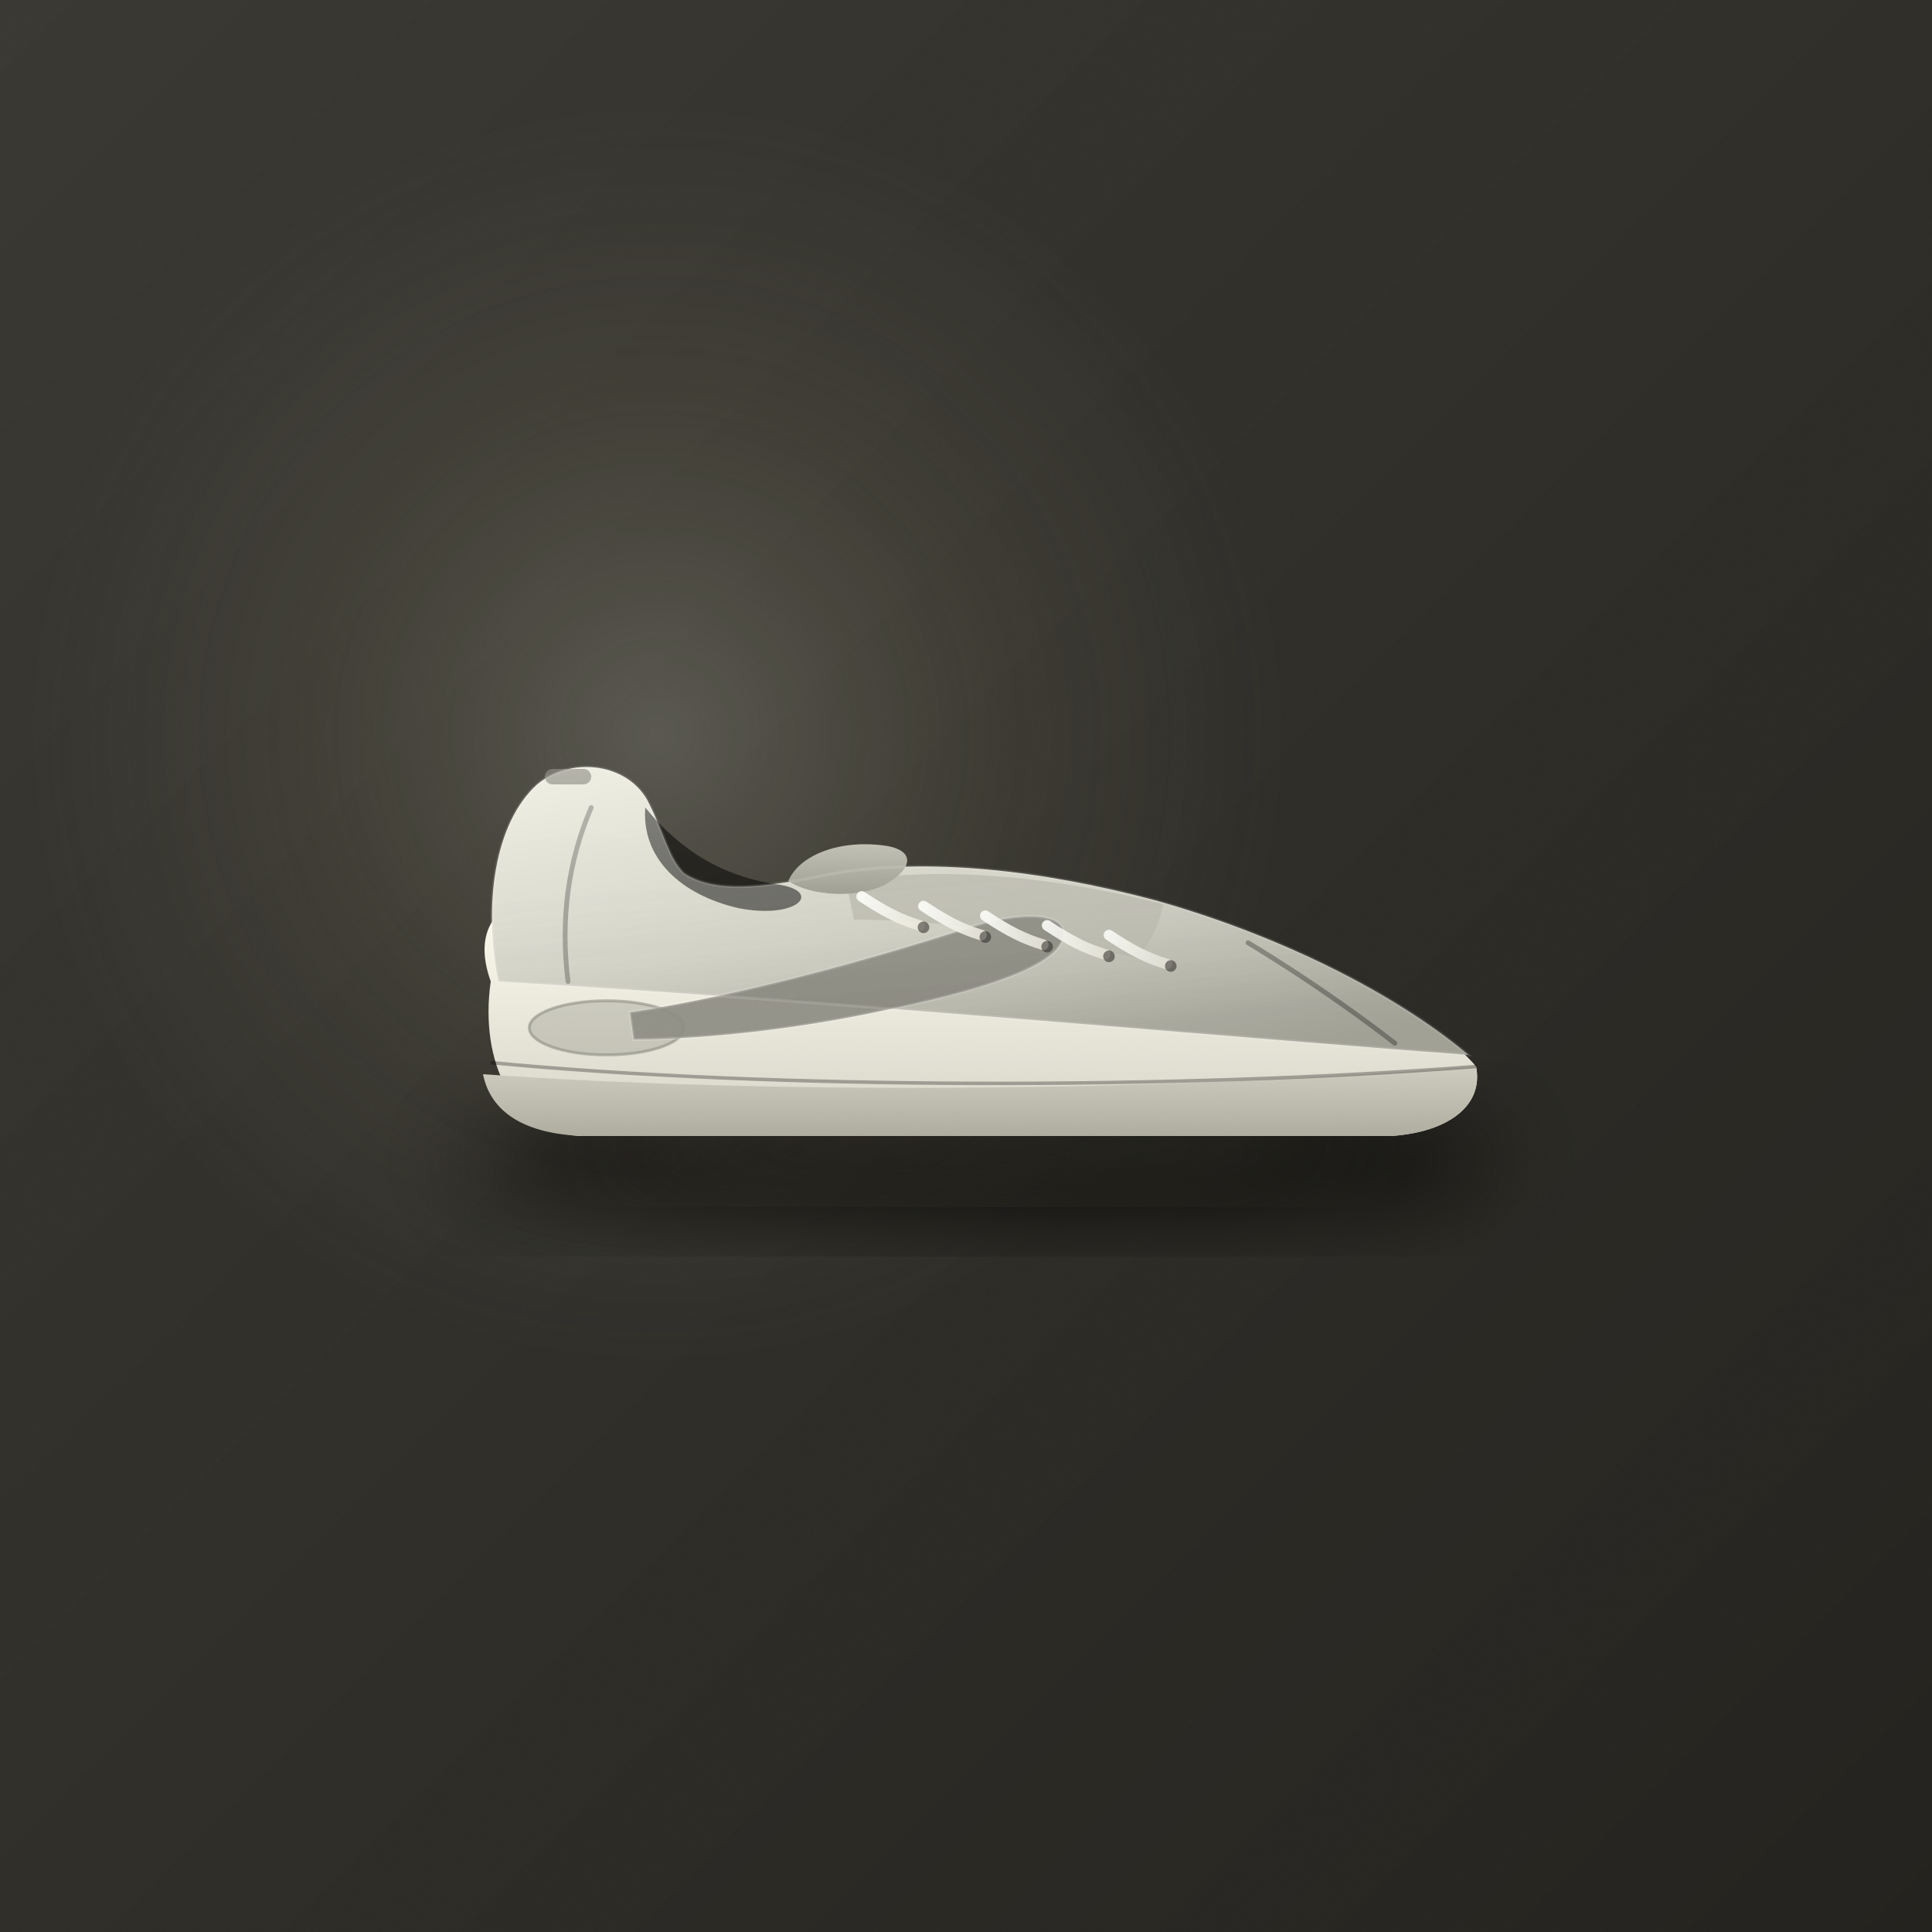
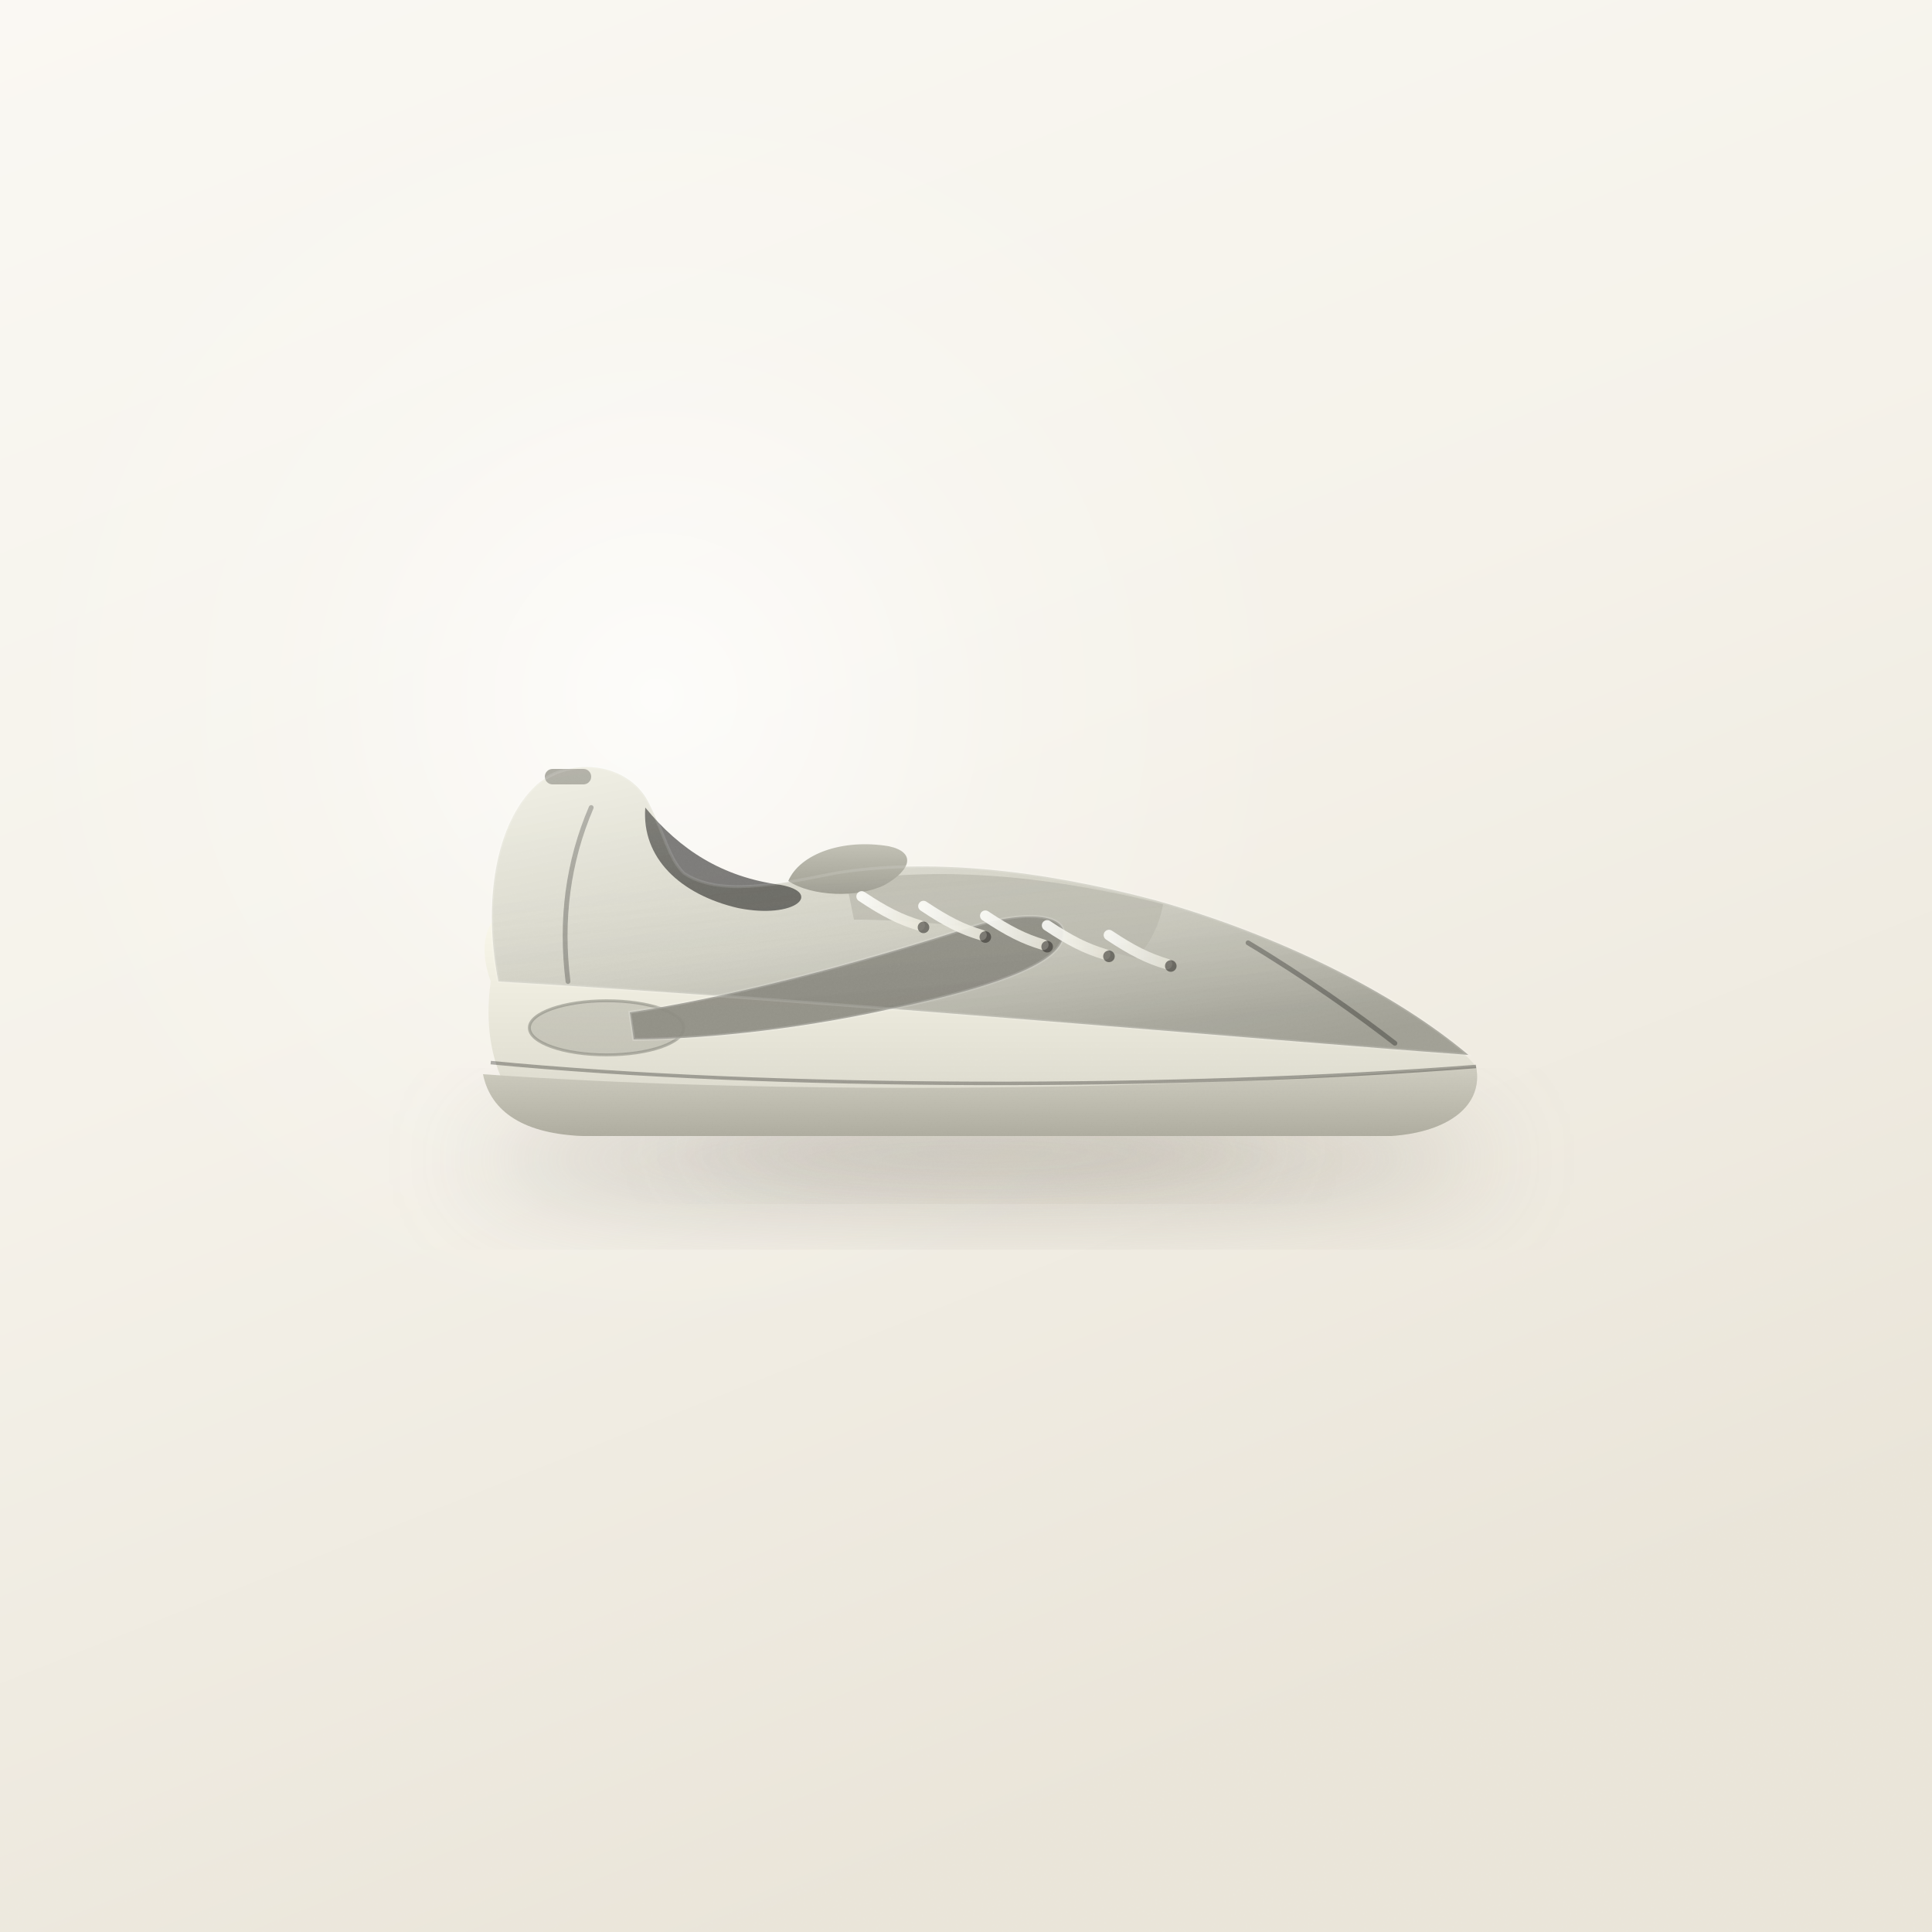
<svg xmlns="http://www.w3.org/2000/svg" viewBox="0 0 1000 1000" width="1000" height="1000" role="img">
  <defs>
-     <linearGradient id="bg" x1="0" y1="0" x2="1" y2="1">
-       <stop offset="0" stop-color="#3a3934" />
-       <stop offset="0.55" stop-color="#2e2d28" />
-       <stop offset="1" stop-color="#24231f" />
+     <linearGradient id="bg" x1="0" y1="0" x2="0.4" y2="1">
+       <stop offset="0" stop-color="#faf8f3" />
+       <stop offset="0.5" stop-color="#f5f2ea" />
+       <stop offset="1" stop-color="#eae5d9" />
    </linearGradient>
    <radialGradient id="bloom">
-       <stop offset="0" stop-color="#f7f4e0" stop-opacity="0.2" />
-       <stop offset="0.55" stop-color="#c9be93" stop-opacity="0.08" />
-       <stop offset="1" stop-color="#c9be93" stop-opacity="0" />
+       <stop offset="0" stop-color="#ffffff" stop-opacity="0.75" />
+       <stop offset="0.55" stop-color="#ffffff" stop-opacity="0.2" />
+       <stop offset="1" stop-color="#ffffff" stop-opacity="0" />
    </radialGradient>
    <linearGradient id="upperGrad" x1="0.1" y1="0" x2="0.8" y2="1">
      <stop offset="0" stop-color="#edece0" />
      <stop offset="0.5" stop-color="#d3d2c6" />
      <stop offset="1" stop-color="#b1b0a4" />
    </linearGradient>
    <linearGradient id="midGrad" x1="0" y1="0" x2="0" y2="1">
      <stop offset="0" stop-color="#fefcef" />
      <stop offset="1" stop-color="#d6d4c7" />
    </linearGradient>
    <linearGradient id="soleGrad" x1="0" y1="0" x2="0" y2="1">
      <stop offset="0" stop-color="#ceccbf" />
      <stop offset="1" stop-color="#aeac9f" />
    </linearGradient>
    <linearGradient id="collarGrad" x1="0" y1="0" x2="0" y2="1">
      <stop offset="0" stop-color="#c1c0b4" />
      <stop offset="1" stop-color="#9f9e92" />
    </linearGradient>
    <linearGradient id="lace" x1="0" y1="0" x2="1" y2="0">
      <stop offset="0" stop-color="#fffffb" />
      <stop offset="1" stop-color="#eceadd" />
    </linearGradient>
    <linearGradient id="sheen" x1="0" y1="0" x2="0.3" y2="1">
      <stop offset="0" stop-color="#ffffff" stop-opacity="0.22" />
      <stop offset="0.45" stop-color="#ffffff" stop-opacity="0.02" />
      <stop offset="1" stop-color="#000000" stop-opacity="0.18" />
    </linearGradient>
    <filter id="soft" x="-40%" y="-40%" width="180%" height="180%">
      <feGaussianBlur stdDeviation="26" />
    </filter>
    <filter id="grain">
      <feTurbulence type="fractalNoise" baseFrequency="0.9" numOctaves="3" seed="69" />
      <feColorMatrix type="saturate" values="0" />
    </filter>
  </defs>
  <rect width="1000" height="1000" fill="url(#bg)" />
-   <circle cx="340" cy="380" r="330" fill="url(#bloom)" />
-   <ellipse cx="508" cy="600" rx="270" ry="28" fill="#000" opacity="0.75" filter="url(#soft)" />
-   <ellipse cx="508" cy="594" rx="185" ry="17" fill="#c9be93" opacity="0.16" filter="url(#soft)" />
+   <circle cx="340" cy="360" r="340" fill="url(#bloom)" />
+   <ellipse cx="508" cy="600" rx="262" ry="26" fill="#8a8378" opacity="0.34" filter="url(#soft)" />
+   <ellipse cx="508" cy="596" rx="150" ry="15" fill="#6b6459" opacity="0.24" filter="url(#soft)" />
  <g transform="">
    <g transform="">
      <g transform="rotate(0 500 500)">
        <g transform="translate(150 250)">
          <path d="M104 258 C94 230, 108 214, 138 212 L470 242 C545 256, 596 280, 614 302 C618 322, 600 336, 570 338 L150 338 C116 336, 98 300, 104 258 Z" fill="url(#midGrad)" />
          <ellipse cx="164" cy="282" rx="40" ry="14" fill="#8d8c82" opacity="0.35" />
          <ellipse cx="164" cy="282" rx="40" ry="14" fill="none" stroke="#8d8c82" stroke-opacity="0.6" stroke-width="1.5" />
          <path d="M100 306 C104 326, 122 337, 152 338 L570 338 C600 336, 618 322, 614 302 C440 316, 240 316, 100 306 Z" fill="url(#soleGrad)" />
          <path d="M104 300 C250 314, 460 314, 614 302" fill="none" stroke="#000" stroke-opacity="0.3" stroke-width="1.8" />
          <path d="M108 258 C100 218, 106 176, 128 156 C146 141, 176 145, 186 166 C194 182, 196 194, 204 202 C222 214, 252 208, 282 202 C330 194, 388 200, 448 216 C512 234, 572 264, 610 296 C500 288, 280 268, 108 258 Z" fill="url(#upperGrad)" />
          <path d="M288 206 C340 198, 396 204, 452 218 C450 230, 444 240, 438 246 C384 232, 330 226, 292 226 Z" fill="#bdbcb0" opacity="0.85" />
          <path d="M176 274 C228 266, 290 250, 352 230 C384 220, 404 224, 400 236 C396 250, 360 262, 312 272 C258 284, 208 288, 178 288 Z" fill="#8d8c82" opacity="0.92" />
          <path d="M176 274 C228 266, 290 250, 352 230 C384 220, 404 224, 400 236 C396 250, 360 262, 312 272 C258 284, 208 288, 178 288 Z" fill="none" stroke="#fff" stroke-opacity="0.16" stroke-width="1.5" />
          <path d="M496 238 C526 256, 554 276, 572 290" fill="none" stroke="#000" stroke-opacity="0.3" stroke-width="2.5" stroke-linecap="round" />
          <path d="M156 168 C144 196, 140 226, 144 258" fill="none" stroke="#000" stroke-opacity="0.26" stroke-width="2.5" stroke-linecap="round" />
          <path d="M258 206 C264 192, 286 184, 310 188 C324 191, 322 200, 308 208 C294 215, 270 214, 258 206 Z" fill="url(#collarGrad)" />
          <path d="M184 168 C202 190, 224 204, 254 208 C276 212, 262 226, 232 220 C202 213, 182 194, 184 168 Z" fill="#000" fill-opacity="0.5" />
          <path d="M296 214 C308 222, 316 226, 326 229" stroke="url(#lace)" stroke-width="5.5" stroke-linecap="round" fill="none" opacity="0.9" />
          <circle cx="328" cy="230" r="3" fill="#24231f" opacity="0.55" />
          <path d="M328 219 C340 227, 348 231, 358 234" stroke="url(#lace)" stroke-width="5.5" stroke-linecap="round" fill="none" opacity="0.9" />
          <circle cx="360" cy="235" r="3" fill="#24231f" opacity="0.55" />
          <path d="M360 224 C372 232, 380 236, 390 239" stroke="url(#lace)" stroke-width="5.5" stroke-linecap="round" fill="none" opacity="0.9" />
          <circle cx="392" cy="240" r="3" fill="#24231f" opacity="0.55" />
          <path d="M392 229 C404 237, 412 241, 422 244" stroke="url(#lace)" stroke-width="5.5" stroke-linecap="round" fill="none" opacity="0.9" />
          <circle cx="424" cy="245" r="3" fill="#24231f" opacity="0.55" />
          <path d="M424 234 C436 242, 444 246, 454 249" stroke="url(#lace)" stroke-width="5.5" stroke-linecap="round" fill="none" opacity="0.9" />
          <circle cx="456" cy="250" r="3" fill="#24231f" opacity="0.55" />
          <rect x="132" y="148" width="24" height="8" rx="4" fill="#8d8c82" opacity="0.7" />
          <path d="M108 258 C100 218, 106 176, 128 156 C146 141, 176 145, 186 166 C194 182, 196 194, 204 202 C222 214, 252 208, 282 202 C330 194, 388 200, 448 216 C512 234, 572 264, 610 296 C500 288, 280 268, 108 258 Z" fill="url(#sheen)" opacity="0.5" />
          <path d="M108 258 C100 218, 106 176, 128 156 C146 141, 176 145, 186 166 C194 182, 196 194, 204 202 C222 214, 252 208, 282 202 C330 194, 388 200, 448 216 C512 234, 572 264, 610 296 C500 288, 280 268, 108 258 Z" fill="none" stroke="#fff" stroke-opacity="0.12" stroke-width="1.5" />
        </g>
      </g>
    </g>
  </g>
  <rect width="1000" height="1000" filter="url(#grain)" opacity="0.045" style="mix-blend-mode:overlay" />
</svg>
